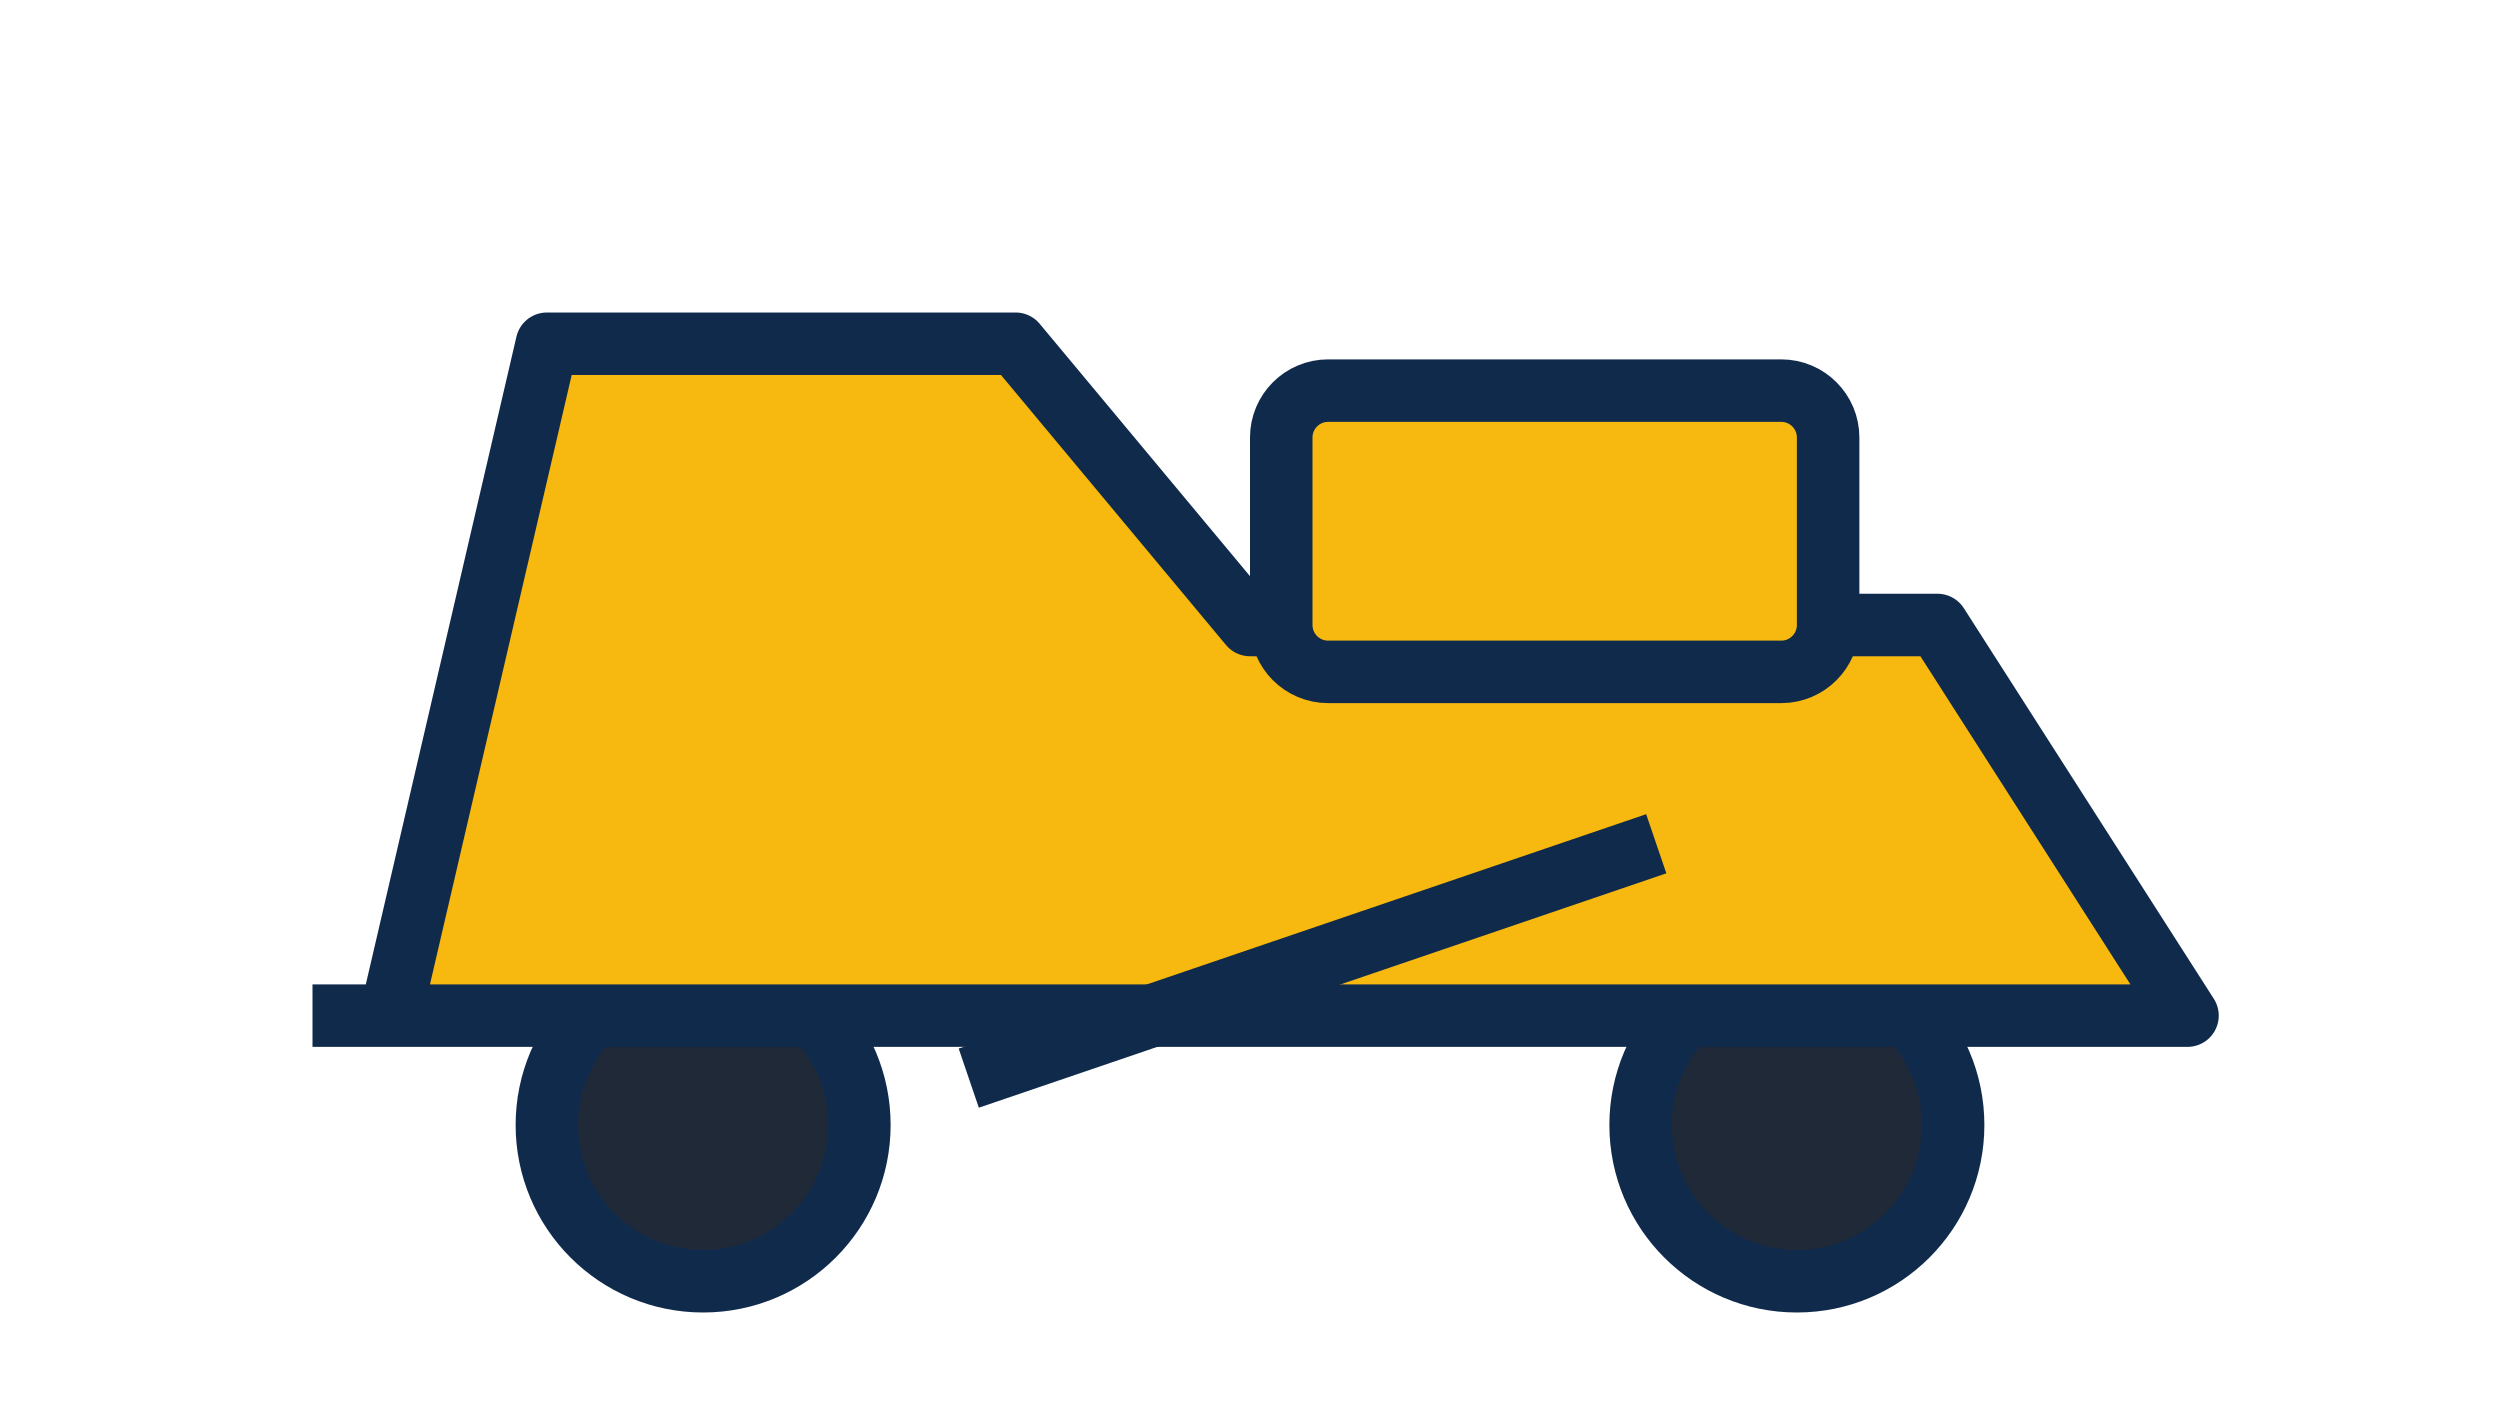
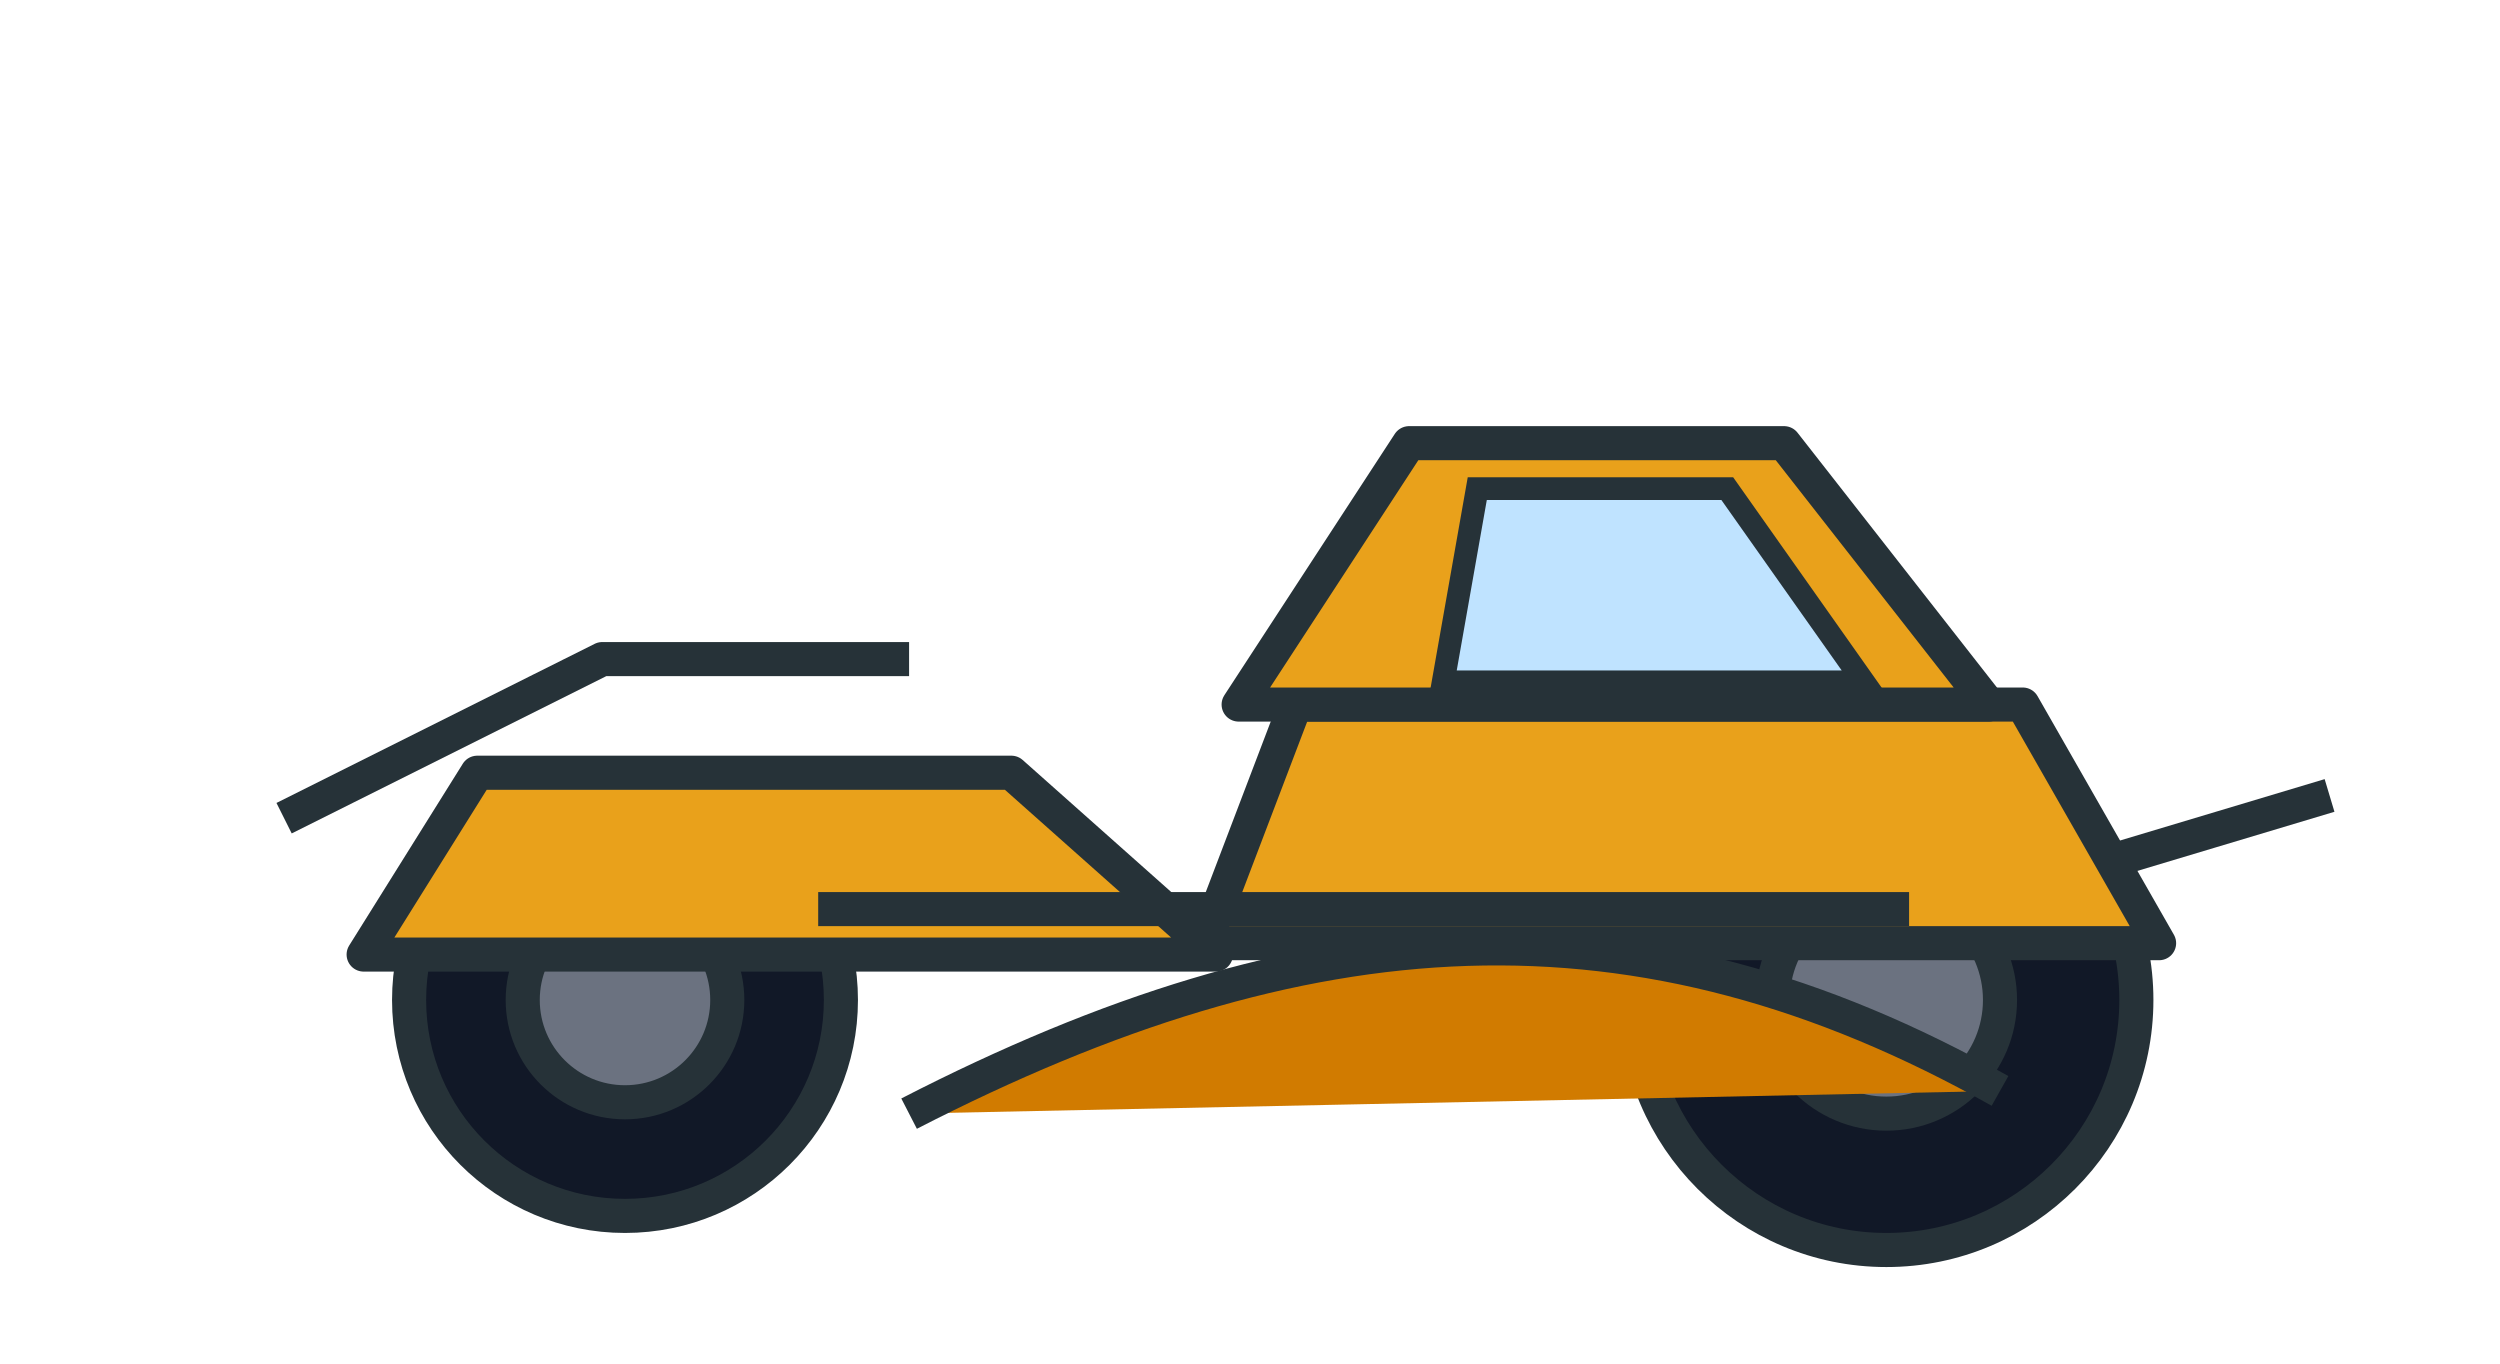
- <svg xmlns="http://www.w3.org/2000/svg" viewBox="0 0 160 90">
-   <rect width="160" height="90" fill="none" />
-   <g fill="#f7b910" stroke="#102a4c" stroke-width="4" stroke-linejoin="round">
-     <circle cx="45" cy="72" r="10" fill="#1f2937" />
-     <circle cx="115" cy="72" r="10" fill="#1f2937" />
-     <path d="M20 65h120l-16-25H80l-15-18H35l-10 43" />
-     <path d="M62 69l44-15" fill="none" />
-     <rect x="82" y="25" width="35" height="18" rx="3" />
+ <svg xmlns="http://www.w3.org/2000/svg" viewBox="0 0 220 120">
+   <g fill="#e9a11b" stroke="#263238" stroke-width="3" stroke-linejoin="round">
+     <circle cx="55" cy="88" r="19" fill="#111827" />
+     <circle cx="55" cy="88" r="9" fill="#6b7280" />
+     <circle cx="166" cy="88" r="22" fill="#111827" />
+     <circle cx="166" cy="88" r="10" fill="#6b7280" />
+     <path d="M42 68h47l18 16H32z" />
+     <path d="M114 62h64l12 21h-84z" />
+     <path d="M124 39h33l18 23h-66z" />
+     <path d="M72 80h96" fill="none" />
+     <path d="M80 98c35-18 64-20 96-2" fill="#d17b00" />
+     <path d="M25 72l28-14h27" fill="none" />
+     <path d="M185 76l20-6" fill="none" />
  </g>
+   <path d="M130 43h22l12 17h-37z" fill="#bfe3ff" stroke="#263238" stroke-width="2" />
</svg>
